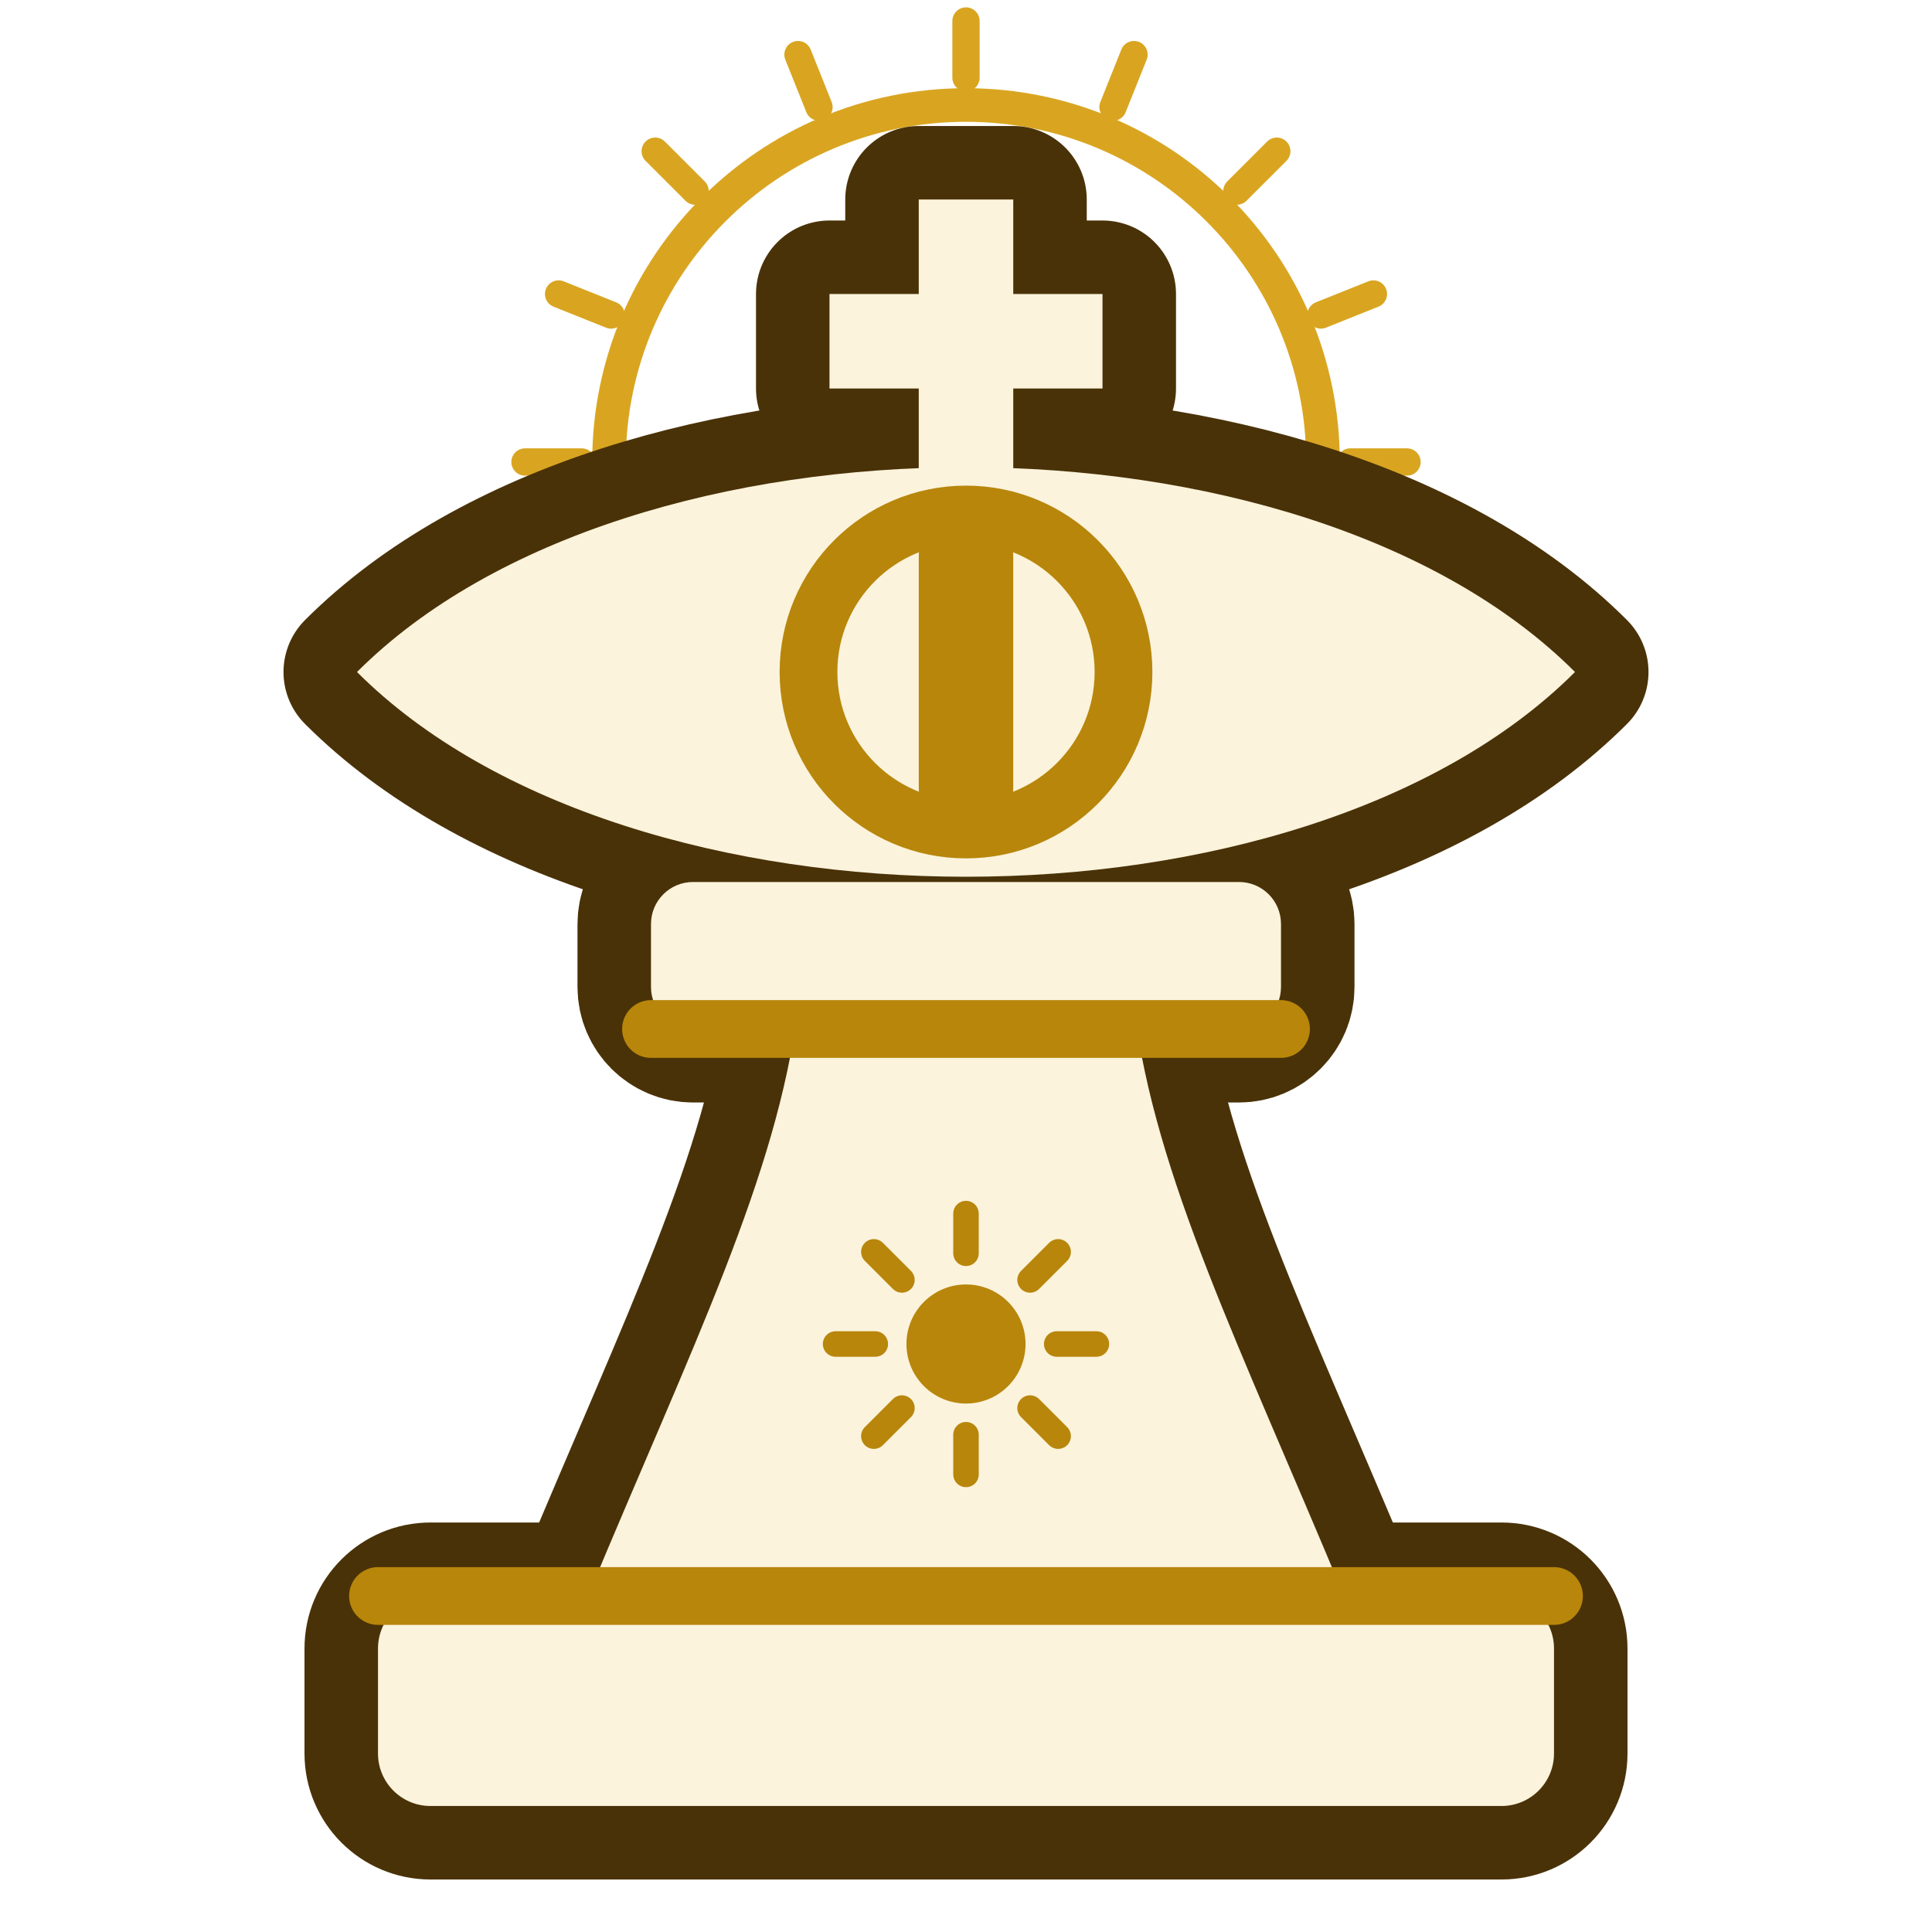
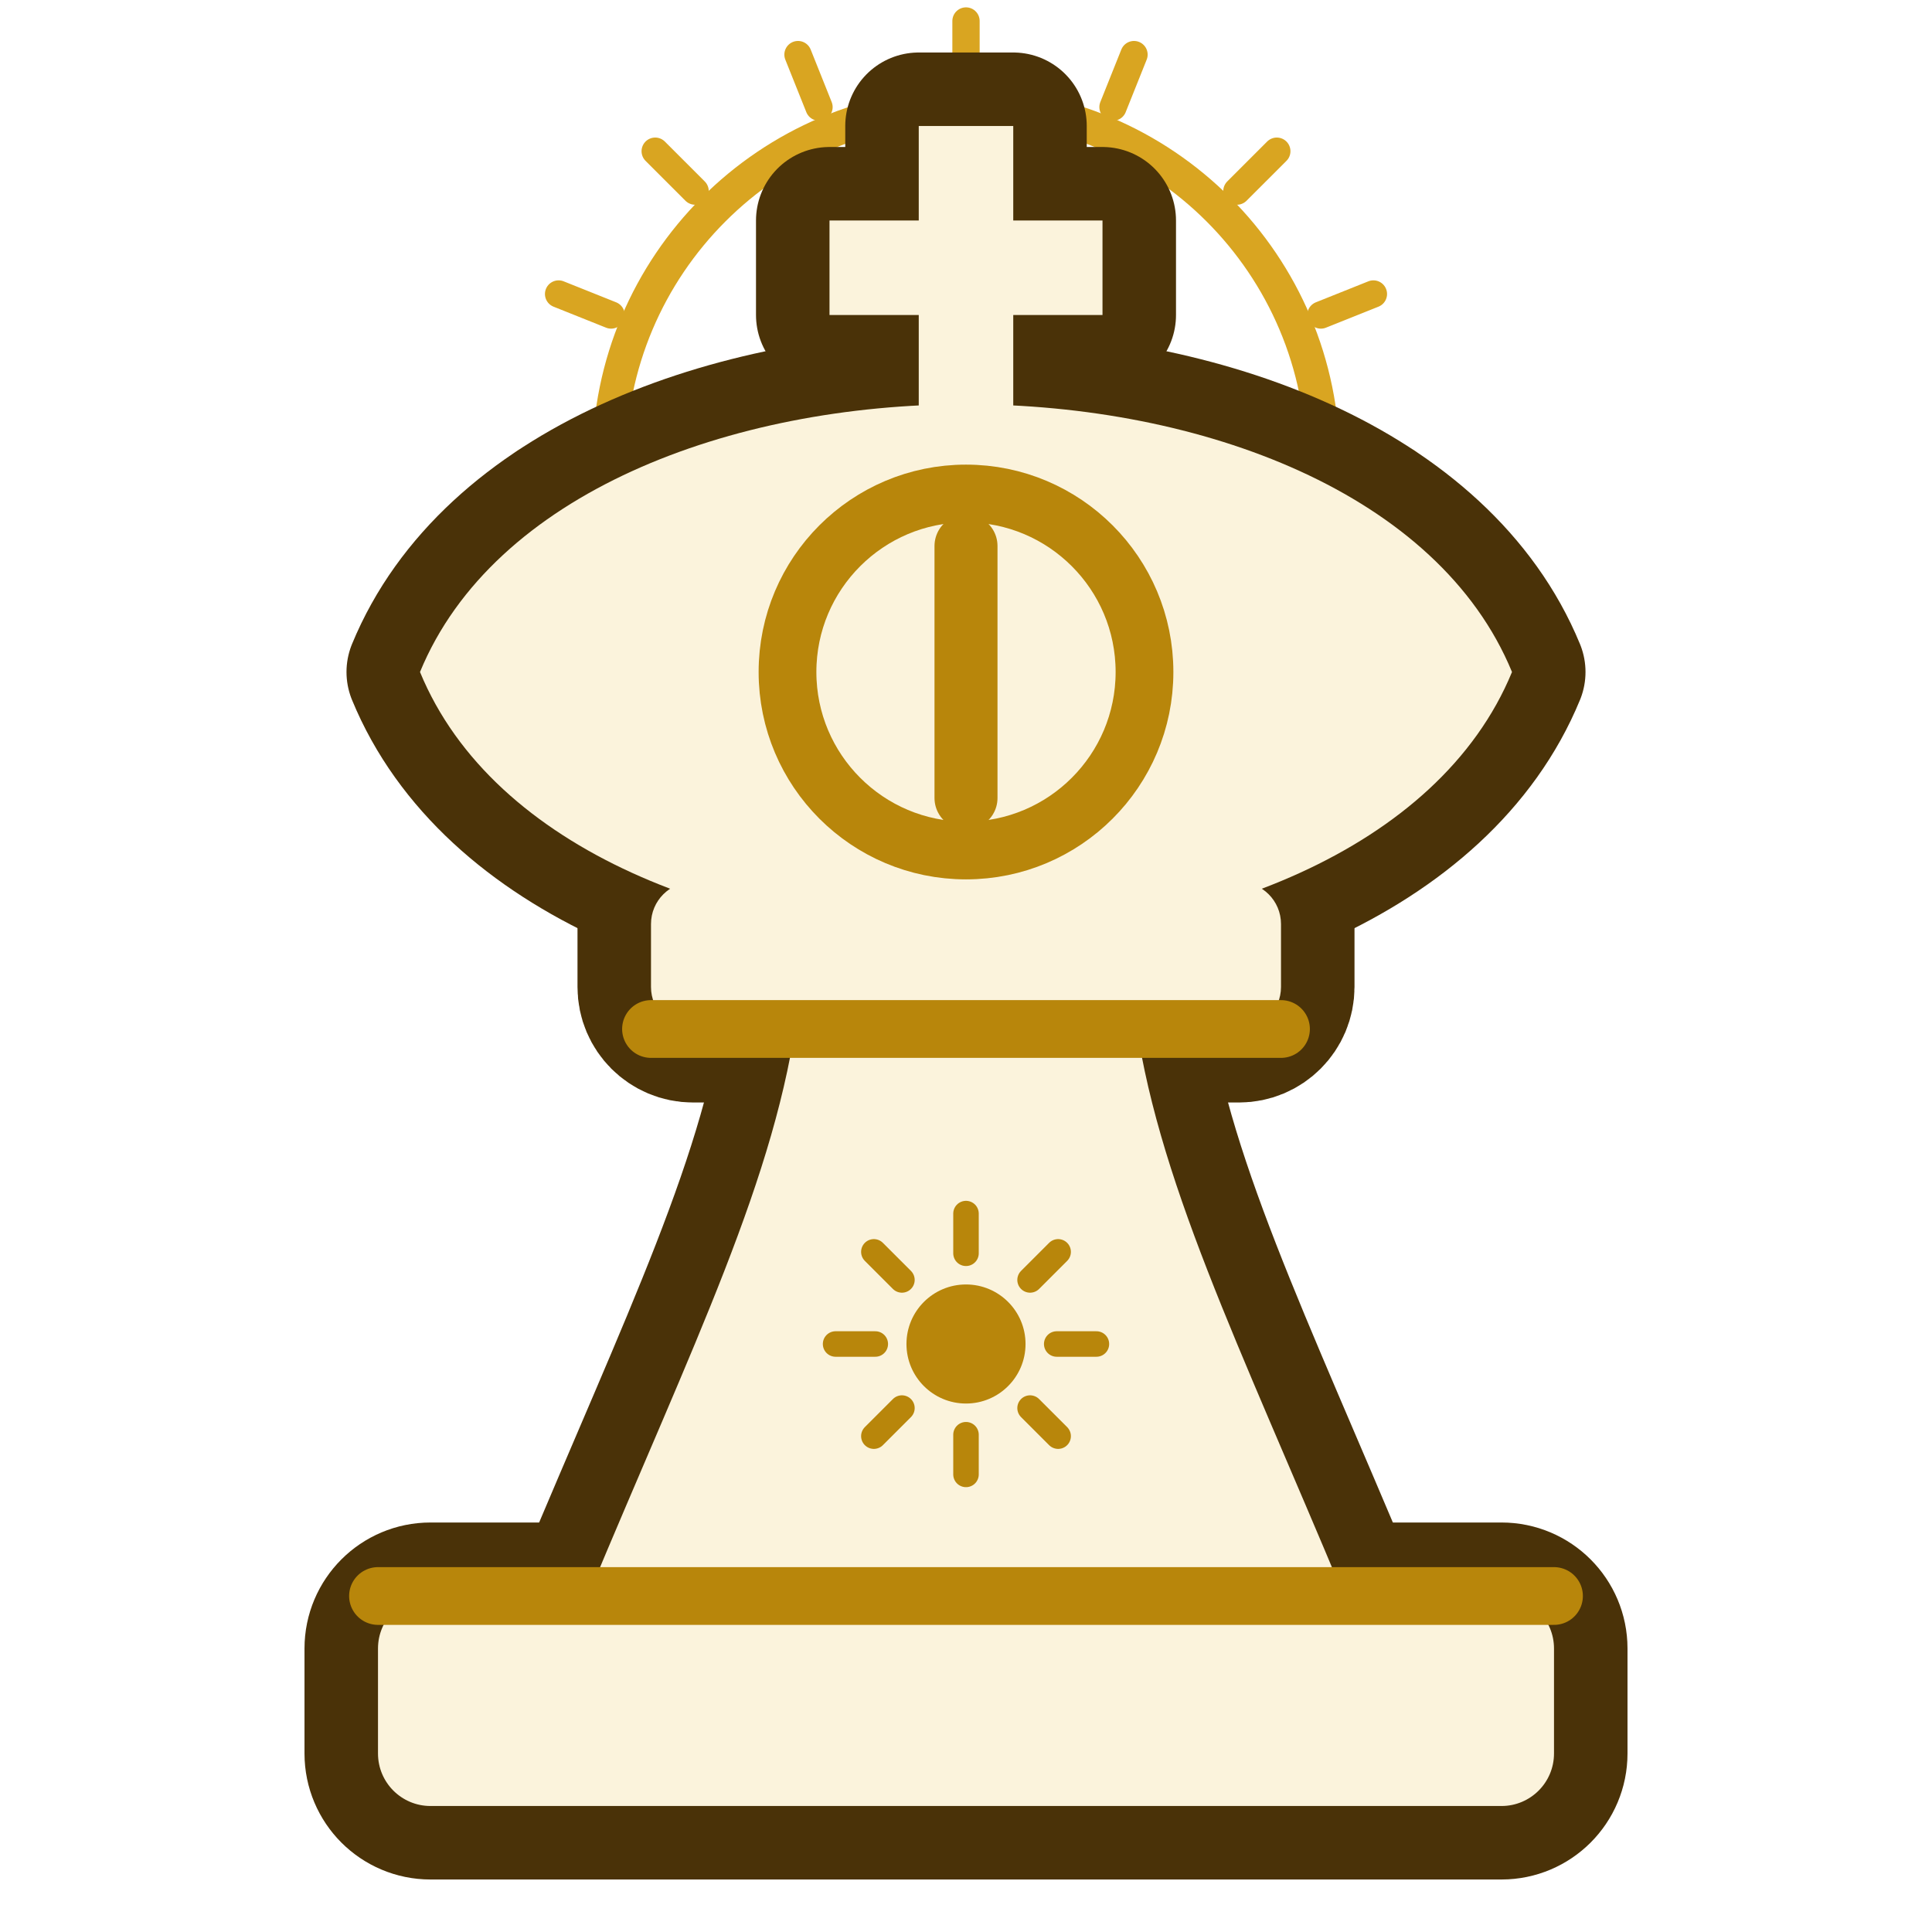
<svg xmlns="http://www.w3.org/2000/svg" viewBox="4 2 92 92">
  <defs>
    <clipPath id="howEc">
      <rect x="22" y="78" width="56" height="10" rx="2.5" />
      <path d="M32 78 C37 66 41 58 42 50 H58 C59 58 63 66 68 78 Z" />
      <rect x="35" y="44" width="30" height="7" rx="2" />
-       <path d="M47.75 27 V20.5 H43.5 V16 H47.75 V11.5 H52.25 V16 H56.5 V20.5 H52.25 V27 Z" />
-       <path d="M21 34 C34 21 66 21 79 34 C66 47 34 47 21 34 Z" />
+       <path d="M47.75 23 V17 H43.5 V12.5 H47.75 V8 H52.25 V12.5 H56.5 V17 H52.25 V23 Z" />
+       <path d="M24 34 C31 17 69 17 76 34 C69 51 31 51 24 34 Z" />
    </clipPath>
  </defs>
  <circle cx="50" cy="24" r="17" fill="none" stroke="#d9a521" stroke-width="1.6" />
  <g stroke="#d9a521" stroke-width="1.3" stroke-linecap="round">
    <path d="M31.7 24.0 L29.0 24.0" />
    <path d="M33.1 17.0 L30.6 16.0" />
    <path d="M37.1 11.1 L35.2 9.2" />
    <path d="M43.0 7.1 L42.0 4.6" />
    <path d="M50.0 5.7 L50.0 3.0" />
    <path d="M57.0 7.1 L58.0 4.6" />
    <path d="M62.9 11.1 L64.8 9.2" />
    <path d="M66.9 17.0 L69.4 16.0" />
    <path d="M68.3 24.0 L71.0 24.0" />
  </g>
  <g fill="#4a3208" stroke="#4a3208" stroke-width="7.0" stroke-linejoin="round">
    <rect x="22" y="78" width="56" height="10" rx="2.5" />
    <path d="M32 78 C37 66 41 58 42 50 H58 C59 58 63 66 68 78 Z" />
    <rect x="35" y="44" width="30" height="7" rx="2" />
-     <path d="M47.75 27 V20.5 H43.5 V16 H47.75 V11.5 H52.25 V16 H56.5 V20.5 H52.25 V27 Z" />
-     <path d="M21 34 C34 21 66 21 79 34 C66 47 34 47 21 34 Z" />
+     <path d="M47.75 23 V17 H43.5 V12.5 H47.75 V8 H52.25 V12.5 H56.5 V17 H52.25 V23 Z" />
+     <path d="M24 34 C31 17 69 17 76 34 C69 51 31 51 24 34 Z" />
  </g>
  <g fill="#fbf3dc">
    <rect x="22" y="78" width="56" height="10" rx="2.5" />
    <path d="M32 78 C37 66 41 58 42 50 H58 C59 58 63 66 68 78 Z" />
    <rect x="35" y="44" width="30" height="7" rx="2" />
-     <path d="M47.75 27 V20.5 H43.5 V16 H47.75 V11.5 H52.25 V16 H56.5 V20.5 H52.25 V27 Z" />
-     <path d="M21 34 C34 21 66 21 79 34 C66 47 34 47 21 34 Z" />
+     <path d="M47.75 23 V17 H43.5 V12.5 H47.75 V8 H52.25 V12.5 H56.5 V17 H52.25 V23 Z" />
+     <path d="M24 34 C31 17 69 17 76 34 C69 51 31 51 24 34 Z" />
  </g>
  <g clip-path="url(#howEc)">
    <g transform="translate(50 66) scale(1.35) translate(-50 -83)">
      <g stroke="#b8860b" stroke-width="0.9" stroke-linecap="round">
        <path d="M53.20 83.00 L54.60 83.00" />
        <path d="M52.26 85.26 L53.25 86.25" />
        <path d="M50.00 86.20 L50.00 87.60" />
        <path d="M47.74 85.26 L46.75 86.25" />
        <path d="M46.80 83.00 L45.40 83.00" />
        <path d="M47.74 80.74 L46.75 79.75" />
        <path d="M50.00 79.80 L50.00 78.40" />
        <path d="M52.26 80.74 L53.25 79.75" />
      </g>
      <circle cx="50" cy="83" r="2.1" fill="#b8860b" />
    </g>
  </g>
  <g fill="none" stroke="#b8860b" stroke-width="2.75" stroke-linecap="round">
    <path d="M22 78 H78" />
    <path d="M35 51 H65" />
-     <circle cx="50" cy="34" r="7.5" />
-     <path d="M50 28.5 V39.5" stroke-width="4.5" />
+     <circle cx="50" cy="34" r="8.5" />
+     <path d="M50 28 V40" stroke-width="3" />
  </g>
</svg>
